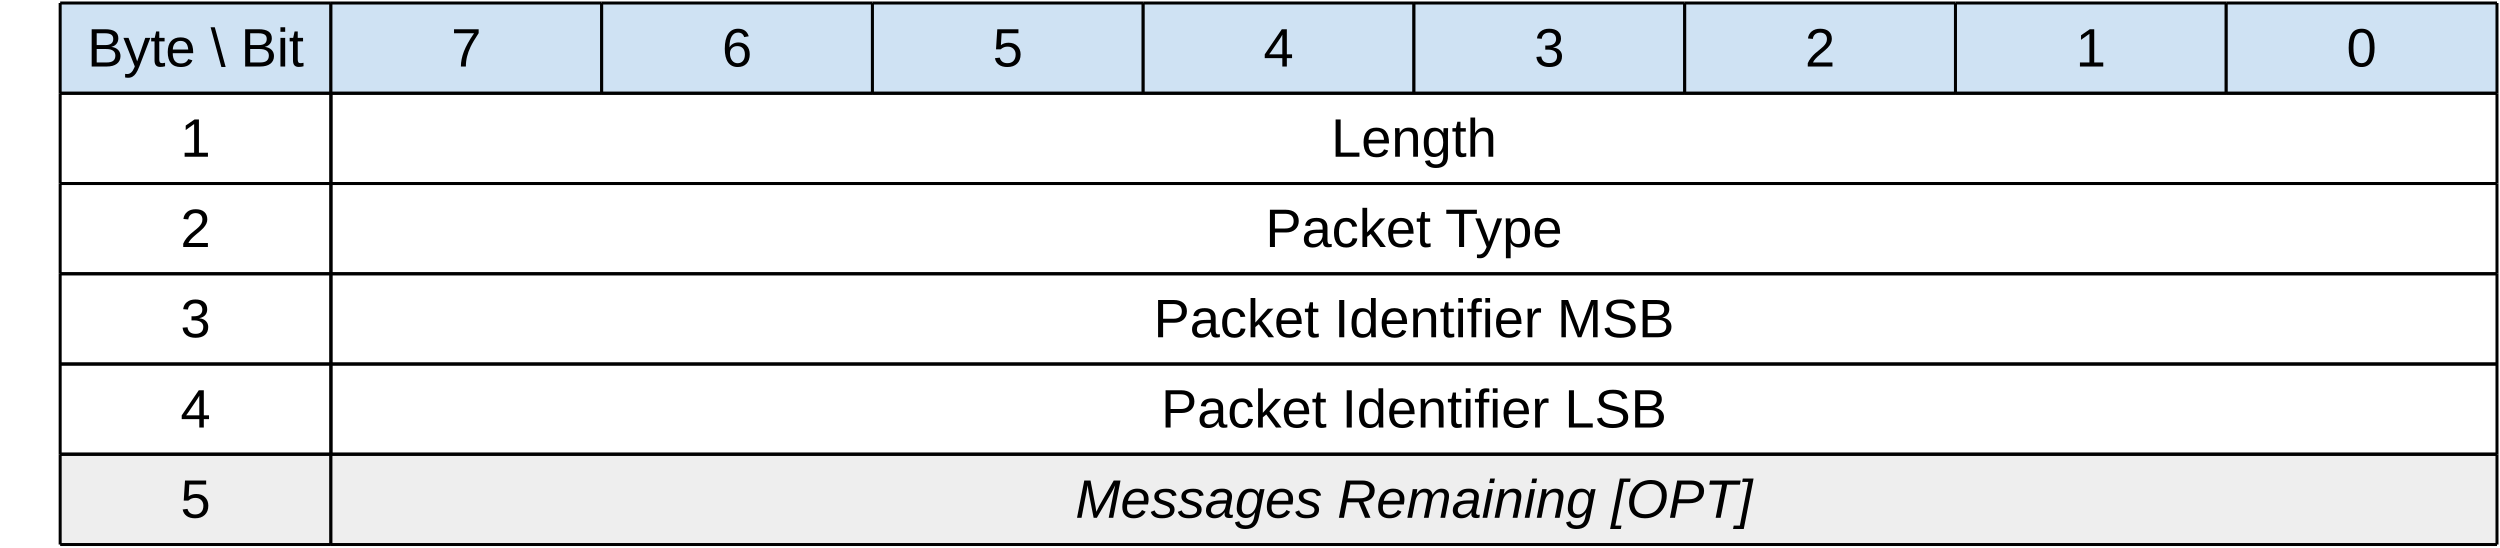
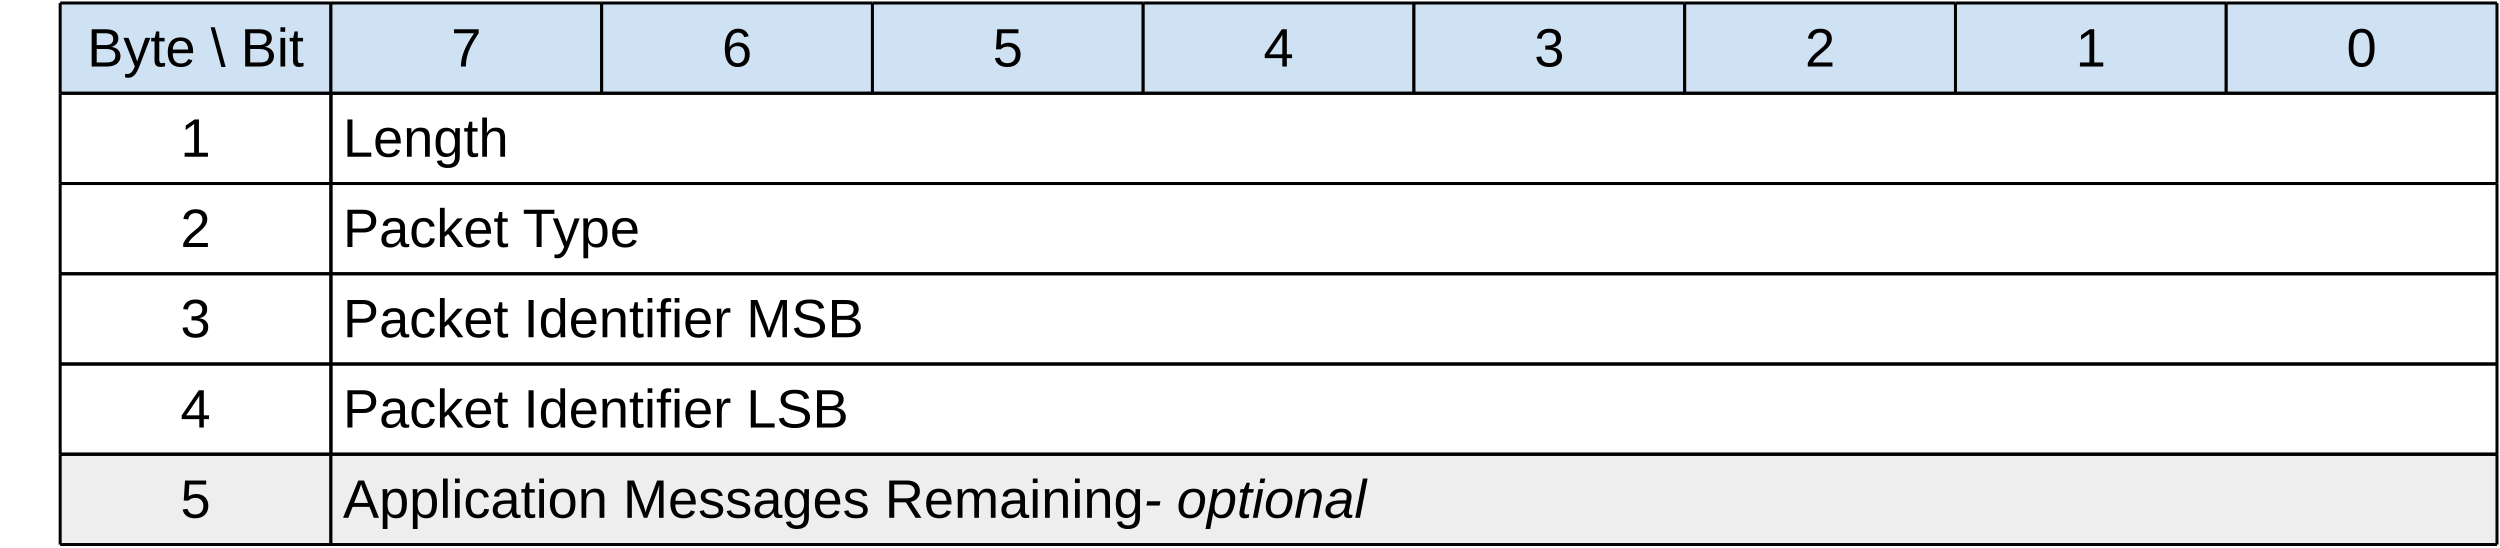
<svg xmlns="http://www.w3.org/2000/svg" version="1.0" width="831" height="182" viewBox="0 0 831 182">
  <rect x="20" y="1" height="30" width="90" fill="#cfe2f3" />
  <line x1="20" y1="1" x2="110" y2="1" stroke="#000000" stroke-width="1" />
  <line x1="20" y1="31" x2="110" y2="31" stroke="#000000" stroke-width="1" />
  <line x1="110" y1="1" x2="110" y2="31" stroke="#000000" stroke-width="1" />
  <line x1="20" y1="1" x2="20" y2="31" stroke="#000000" stroke-width="1" />
  <text font-size="18" font-family="Arial" x="65" y="17" text-anchor="middle" dominant-baseline="middle">Byte \ Bit</text>
  <rect x="110" y="1" height="30" width="90" fill="#cfe2f3" />
  <line x1="110" y1="1" x2="200" y2="1" stroke="#000000" stroke-width="1" />
  <line x1="110" y1="31" x2="200" y2="31" stroke="#000000" stroke-width="1" />
  <line x1="200" y1="1" x2="200" y2="31" stroke="#000000" stroke-width="1" />
  <line x1="110" y1="1" x2="110" y2="31" stroke="#000000" stroke-width="1" />
  <text font-size="18" font-family="Arial" x="155" y="17" text-anchor="middle" dominant-baseline="middle">7</text>
  <rect x="200" y="1" height="30" width="90" fill="#cfe2f3" />
  <line x1="200" y1="1" x2="290" y2="1" stroke="#000000" stroke-width="1" />
  <line x1="200" y1="31" x2="290" y2="31" stroke="#000000" stroke-width="1" />
  <line x1="290" y1="1" x2="290" y2="31" stroke="#000000" stroke-width="1" />
  <line x1="200" y1="1" x2="200" y2="31" stroke="#000000" stroke-width="1" />
  <text font-size="18" font-family="Arial" x="245" y="17" text-anchor="middle" dominant-baseline="middle">6</text>
  <rect x="290" y="1" height="30" width="90" fill="#cfe2f3" />
  <line x1="290" y1="1" x2="380" y2="1" stroke="#000000" stroke-width="1" />
  <line x1="290" y1="31" x2="380" y2="31" stroke="#000000" stroke-width="1" />
  <line x1="380" y1="1" x2="380" y2="31" stroke="#000000" stroke-width="1" />
  <line x1="290" y1="1" x2="290" y2="31" stroke="#000000" stroke-width="1" />
  <text font-size="18" font-family="Arial" x="335" y="17" text-anchor="middle" dominant-baseline="middle">5</text>
  <rect x="380" y="1" height="30" width="90" fill="#cfe2f3" />
  <line x1="380" y1="1" x2="470" y2="1" stroke="#000000" stroke-width="1" />
  <line x1="380" y1="31" x2="470" y2="31" stroke="#000000" stroke-width="1" />
  <line x1="470" y1="1" x2="470" y2="31" stroke="#000000" stroke-width="1" />
  <line x1="380" y1="1" x2="380" y2="31" stroke="#000000" stroke-width="1" />
  <text font-size="18" font-family="Arial" x="425" y="17" text-anchor="middle" dominant-baseline="middle">4</text>
  <rect x="470" y="1" height="30" width="90" fill="#cfe2f3" />
  <line x1="470" y1="1" x2="560" y2="1" stroke="#000000" stroke-width="1" />
  <line x1="470" y1="31" x2="560" y2="31" stroke="#000000" stroke-width="1" />
  <line x1="560" y1="1" x2="560" y2="31" stroke="#000000" stroke-width="1" />
  <line x1="470" y1="1" x2="470" y2="31" stroke="#000000" stroke-width="1" />
  <text font-size="18" font-family="Arial" x="515" y="17" text-anchor="middle" dominant-baseline="middle">3</text>
  <rect x="560" y="1" height="30" width="90" fill="#cfe2f3" />
  <line x1="560" y1="1" x2="650" y2="1" stroke="#000000" stroke-width="1" />
  <line x1="560" y1="31" x2="650" y2="31" stroke="#000000" stroke-width="1" />
  <line x1="650" y1="1" x2="650" y2="31" stroke="#000000" stroke-width="1" />
  <line x1="560" y1="1" x2="560" y2="31" stroke="#000000" stroke-width="1" />
  <text font-size="18" font-family="Arial" x="605" y="17" text-anchor="middle" dominant-baseline="middle">2</text>
  <rect x="650" y="1" height="30" width="90" fill="#cfe2f3" />
  <line x1="650" y1="1" x2="740" y2="1" stroke="#000000" stroke-width="1" />
  <line x1="650" y1="31" x2="740" y2="31" stroke="#000000" stroke-width="1" />
  <line x1="740" y1="1" x2="740" y2="31" stroke="#000000" stroke-width="1" />
  <line x1="650" y1="1" x2="650" y2="31" stroke="#000000" stroke-width="1" />
  <text font-size="18" font-family="Arial" x="695" y="17" text-anchor="middle" dominant-baseline="middle">1</text>
  <rect x="740" y="1" height="30" width="90" fill="#cfe2f3" />
  <line x1="740" y1="1" x2="830" y2="1" stroke="#000000" stroke-width="1" />
  <line x1="740" y1="31" x2="830" y2="31" stroke="#000000" stroke-width="1" />
  <line x1="830" y1="1" x2="830" y2="31" stroke="#000000" stroke-width="1" />
  <line x1="740" y1="1" x2="740" y2="31" stroke="#000000" stroke-width="1" />
  <text font-size="18" font-family="Arial" x="785" y="17" text-anchor="middle" dominant-baseline="middle">0</text>
  <text font-size="18" font-family="Arial" x="15" y="16" text-anchor="end"> </text>
  <text font-size="18" font-family="Arial" x="15" y="46" text-anchor="end"> </text>
  <line x1="20" y1="31" x2="110" y2="31" stroke="#000000" stroke-width="1" />
  <line x1="20" y1="61" x2="110" y2="61" stroke="#000000" stroke-width="1" />
  <line x1="110" y1="31" x2="110" y2="61" stroke="#000000" stroke-width="1" />
  <line x1="20" y1="31" x2="20" y2="61" stroke="#000000" stroke-width="1" />
  <text font-size="18" font-family="Arial" x="65" y="47" text-anchor="middle" dominant-baseline="middle">1</text>
  <line x1="110" y1="31" x2="830" y2="31" stroke="#000000" stroke-width="1" />
  <line x1="110" y1="61" x2="830" y2="61" stroke="#000000" stroke-width="1" />
  <line x1="830" y1="31" x2="830" y2="61" stroke="#000000" stroke-width="1" />
  <line x1="110" y1="31" x2="110" y2="61" stroke="#000000" stroke-width="1" />
-   <text font-size="18" font-family="Arial" x="470" y="47" text-anchor="middle" dominant-baseline="middle">Length</text>
+   <text font-size="18" font-family="Arial" x="114" y="47" text-anchor="start" dominant-baseline="middle">Length</text>
  <text font-size="18" font-family="Arial" x="15" y="76" text-anchor="end"> </text>
  <line x1="20" y1="61" x2="110" y2="61" stroke="#000000" stroke-width="1" />
  <line x1="20" y1="91" x2="110" y2="91" stroke="#000000" stroke-width="1" />
  <line x1="110" y1="61" x2="110" y2="91" stroke="#000000" stroke-width="1" />
  <line x1="20" y1="61" x2="20" y2="91" stroke="#000000" stroke-width="1" />
  <text font-size="18" font-family="Arial" x="65" y="77" text-anchor="middle" dominant-baseline="middle">2</text>
  <line x1="110" y1="61" x2="830" y2="61" stroke="#000000" stroke-width="1" />
  <line x1="110" y1="91" x2="830" y2="91" stroke="#000000" stroke-width="1" />
  <line x1="830" y1="61" x2="830" y2="91" stroke="#000000" stroke-width="1" />
  <line x1="110" y1="61" x2="110" y2="91" stroke="#000000" stroke-width="1" />
-   <text font-size="18" font-family="Arial" x="470" y="77" text-anchor="middle" dominant-baseline="middle">Packet Type</text>
+   <text font-size="18" font-family="Arial" x="114" y="77" text-anchor="start" dominant-baseline="middle">Packet Type</text>
  <text font-size="18" font-family="Arial" x="15" y="106" text-anchor="end"> </text>
  <line x1="20" y1="91" x2="110" y2="91" stroke="#000000" stroke-width="1" />
  <line x1="20" y1="121" x2="110" y2="121" stroke="#000000" stroke-width="1" />
  <line x1="110" y1="91" x2="110" y2="121" stroke="#000000" stroke-width="1" />
  <line x1="20" y1="91" x2="20" y2="121" stroke="#000000" stroke-width="1" />
  <text font-size="18" font-family="Arial" x="65" y="107" text-anchor="middle" dominant-baseline="middle">3</text>
  <line x1="110" y1="91" x2="830" y2="91" stroke="#000000" stroke-width="1" />
  <line x1="110" y1="121" x2="830" y2="121" stroke="#000000" stroke-width="1" />
  <line x1="830" y1="91" x2="830" y2="121" stroke="#000000" stroke-width="1" />
  <line x1="110" y1="91" x2="110" y2="121" stroke="#000000" stroke-width="1" />
-   <text font-size="18" font-family="Arial" x="470" y="107" text-anchor="middle" dominant-baseline="middle">Packet Identifier MSB</text>
+   <text font-size="18" font-family="Arial" x="114" y="107" text-anchor="start" dominant-baseline="middle">Packet Identifier MSB</text>
  <text font-size="18" font-family="Arial" x="15" y="136" text-anchor="end"> </text>
  <line x1="20" y1="121" x2="110" y2="121" stroke="#000000" stroke-width="1" />
  <line x1="20" y1="151" x2="110" y2="151" stroke="#000000" stroke-width="1" />
  <line x1="110" y1="121" x2="110" y2="151" stroke="#000000" stroke-width="1" />
  <line x1="20" y1="121" x2="20" y2="151" stroke="#000000" stroke-width="1" />
  <text font-size="18" font-family="Arial" x="65" y="137" text-anchor="middle" dominant-baseline="middle">4</text>
  <line x1="110" y1="121" x2="830" y2="121" stroke="#000000" stroke-width="1" />
  <line x1="110" y1="151" x2="830" y2="151" stroke="#000000" stroke-width="1" />
  <line x1="830" y1="121" x2="830" y2="151" stroke="#000000" stroke-width="1" />
  <line x1="110" y1="121" x2="110" y2="151" stroke="#000000" stroke-width="1" />
-   <text font-size="18" font-family="Arial" x="470" y="137" text-anchor="middle" dominant-baseline="middle">Packet Identifier LSB</text>
+   <text font-size="18" font-family="Arial" x="114" y="137" text-anchor="start" dominant-baseline="middle">Packet Identifier LSB</text>
  <text font-size="18" font-family="Arial" x="15" y="166" text-anchor="end"> </text>
  <rect x="20" y="151" height="30" width="90" fill="#eeeeee" />
  <line x1="20" y1="151" x2="110" y2="151" stroke="#000000" stroke-width="1" />
  <line x1="20" y1="181" x2="110" y2="181" stroke="#000000" stroke-width="1" />
  <line x1="110" y1="151" x2="110" y2="181" stroke="#000000" stroke-width="1" />
  <line x1="20" y1="151" x2="20" y2="181" stroke="#000000" stroke-width="1" />
  <text font-size="18" font-family="Arial" x="65" y="167" text-anchor="middle" dominant-baseline="middle">5</text>
  <rect x="110" y="151" height="30" width="720" fill="#eeeeee" />
  <line x1="110" y1="151" x2="830" y2="151" stroke="#000000" stroke-width="1" />
  <line x1="110" y1="181" x2="830" y2="181" stroke="#000000" stroke-width="1" />
  <line x1="830" y1="151" x2="830" y2="181" stroke="#000000" stroke-width="1" />
  <line x1="110" y1="151" x2="110" y2="181" stroke="#000000" stroke-width="1" />
-   <text font-style="italic" font-size="18" font-family="Arial" x="470" y="167" text-anchor="middle" dominant-baseline="middle">Messages Remaining [OPT]</text>
+   <text font-size="18" font-family="Arial" x="114" y="167" text-anchor="start" dominant-baseline="middle">Application Messages Remaining<tspan font-style="italic" font-size="18" font-family="Arial" dominant-baseline="middle"> - optional</tspan>
+   </text>
  <line x1="20" y1="151" x2="830" y2="151" stroke="#000000" stroke-width="1" />
</svg>
